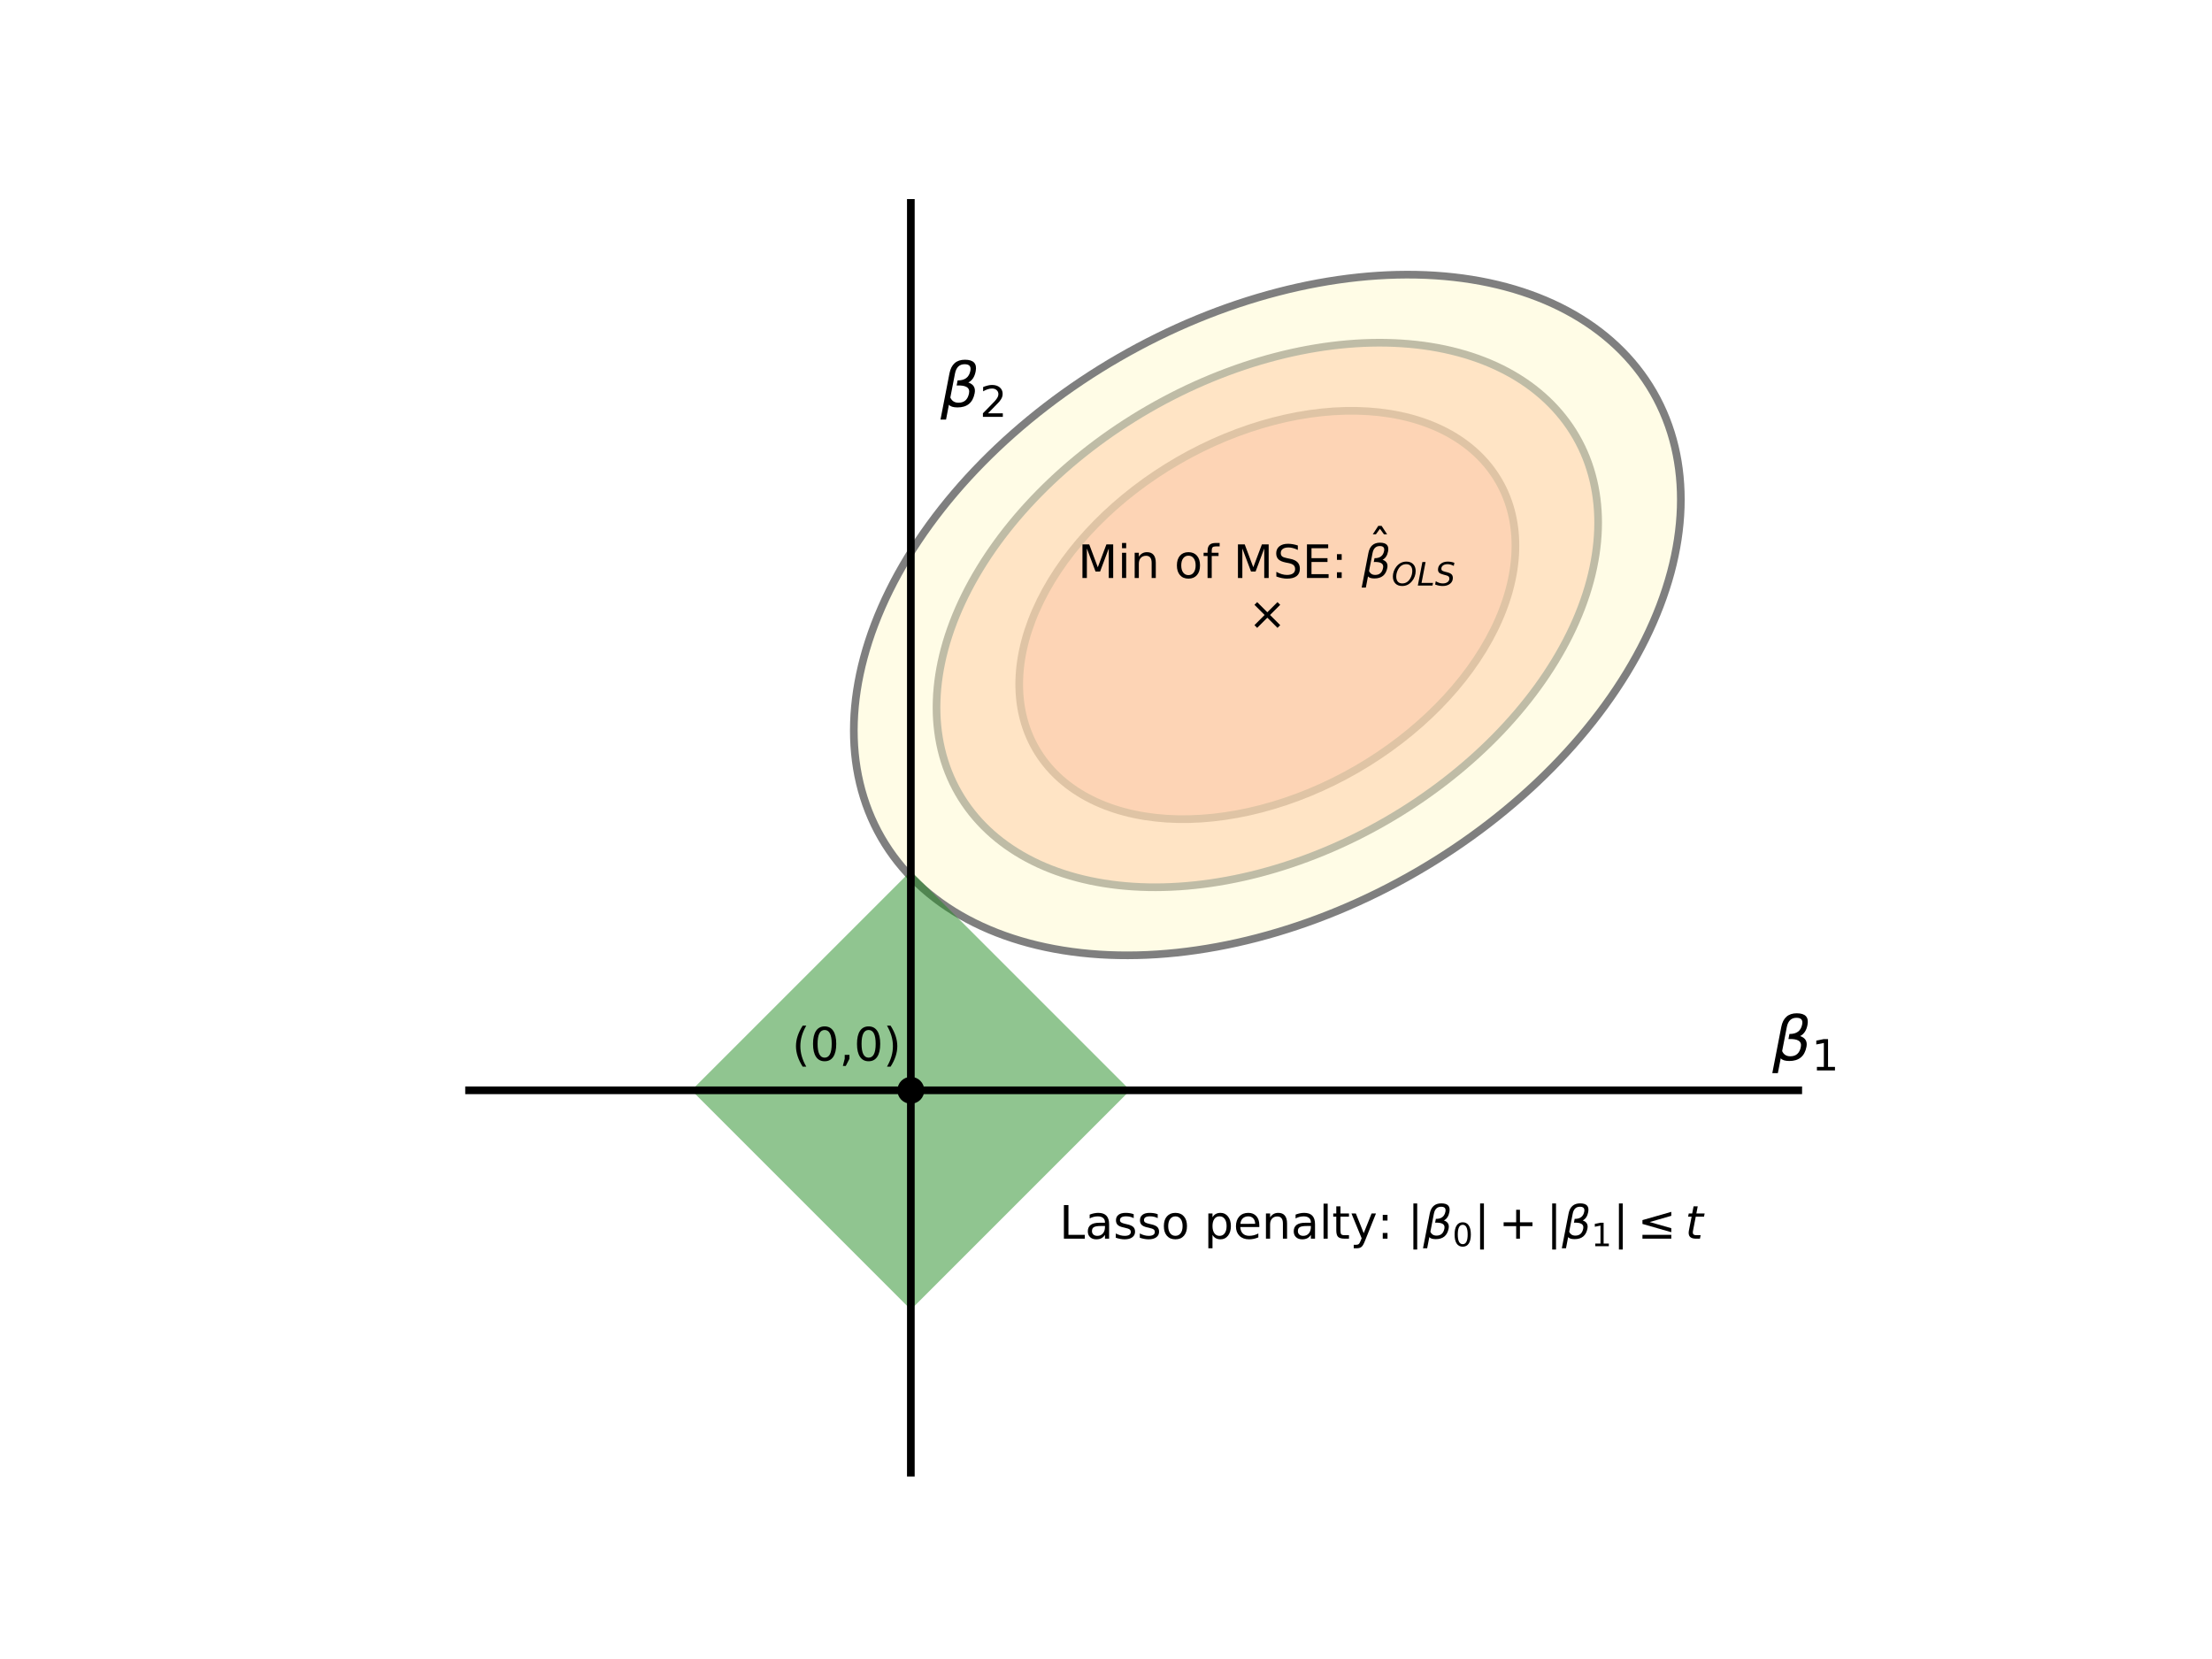
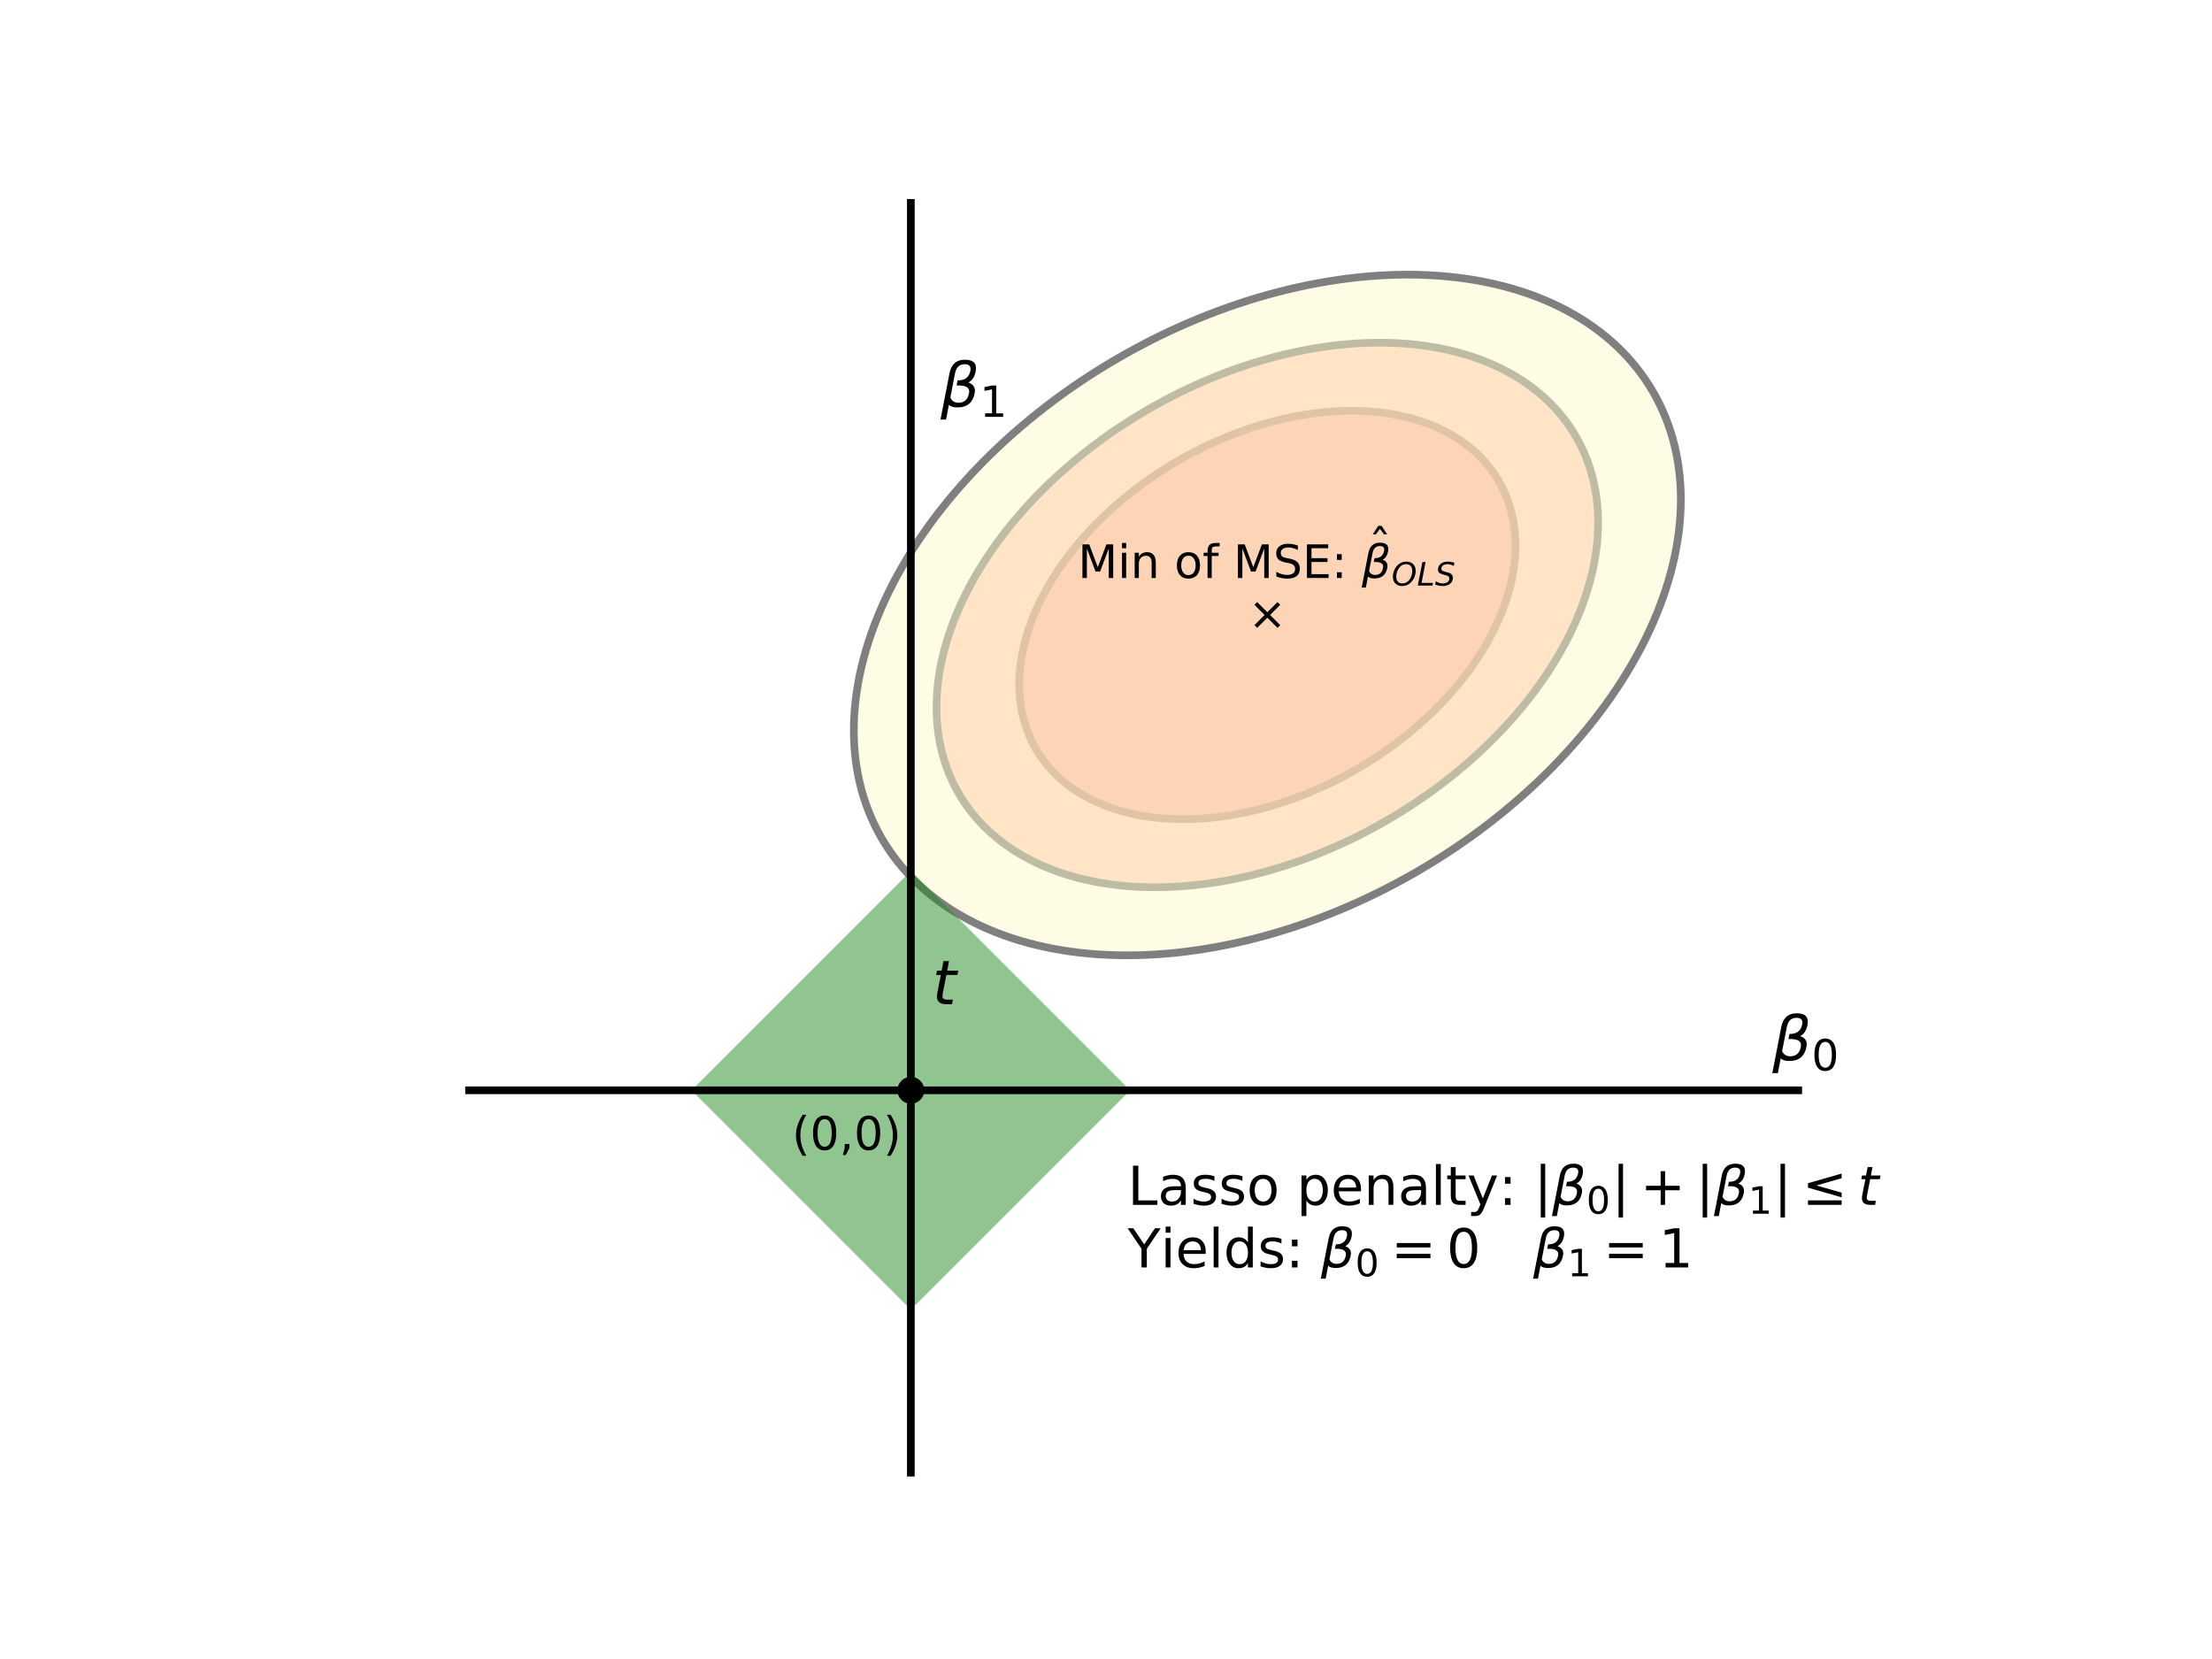
<svg xmlns="http://www.w3.org/2000/svg" xmlns:xlink="http://www.w3.org/1999/xlink" width="576pt" height="432pt" viewBox="0 0 576 432" version="1.1">
  <defs>
    <style type="text/css">*{stroke-linejoin: round; stroke-linecap: butt}</style>
  </defs>
  <g id="figure_1">
    <g id="patch_1">
      <path d="M 0 432  L 576 432  L 576 0  L 0 0  L 0 432  z " style="fill: none" />
    </g>
    <g id="axes_1">
      <g id="patch_2">
-         <path d="M 353.219 200.338  C 369.209 191.106 382.101 178.015 389.056 163.949  C 396.011 149.883 396.461 135.99 390.306 125.33  C 384.151 114.67 371.895 108.113 356.236 107.103  C 340.577 106.093 322.794 110.713 306.804 119.945  C 290.813 129.177 277.921 142.267 270.966 156.333  C 264.011 170.399 263.562 184.292 269.716 194.953  C 275.871 205.613 288.128 212.17 303.787 213.18  C 319.445 214.19 337.228 209.57 353.219 200.338  z " clip-path="url(#pff63e5388b)" style="fill: #f08080; opacity: 0.5; stroke: #000000; stroke-width: 2; stroke-linejoin: miter" />
+         <path d="M 353.219 200.338  C 369.209 191.106 382.101 178.015 389.056 163.949  C 396.011 149.883 396.461 135.99 390.306 125.33  C 384.151 114.67 371.895 108.113 356.236 107.103  C 340.577 106.093 322.794 110.713 306.804 119.945  C 290.813 129.177 277.921 142.267 270.966 156.333  C 264.011 170.399 263.562 184.292 269.716 194.953  C 275.871 205.613 288.128 212.17 303.787 213.18  C 319.445 214.19 337.228 209.57 353.219 200.338  z " clip-path="url(#p21703bc164)" style="fill: #f08080; opacity: 0.5; stroke: #000000; stroke-width: 2; stroke-linejoin: miter" />
      </g>
      <g id="patch_3">
-         <path d="M 360.954 213.737  C 382.275 201.427 399.465 183.973 408.738 165.219  C 418.011 146.464 418.61 127.94 410.404 113.727  C 402.198 99.513 385.856 90.77 364.977 89.424  C 344.099 88.077 320.388 94.237 299.068 106.546  C 277.747 118.855 260.558 136.309 251.285 155.064  C 242.011 173.819 241.412 192.343 249.618 206.556  C 257.824 220.77 274.166 229.513 295.045 230.859  C 315.923 232.206 339.634 226.046 360.954 213.737  z " clip-path="url(#pff63e5388b)" style="fill: #ffa07a; opacity: 0.5; stroke: #000000; stroke-width: 2; stroke-linejoin: miter" />
+         <path d="M 360.954 213.737  C 382.275 201.427 399.465 183.973 408.738 165.219  C 418.011 146.464 418.61 127.94 410.404 113.727  C 402.198 99.513 385.856 90.77 364.977 89.424  C 344.099 88.077 320.388 94.237 299.068 106.546  C 277.747 118.855 260.558 136.309 251.285 155.064  C 242.011 173.819 241.412 192.343 249.618 206.556  C 257.824 220.77 274.166 229.513 295.045 230.859  C 315.923 232.206 339.634 226.046 360.954 213.737  z " clip-path="url(#p21703bc164)" style="fill: #ffa07a; opacity: 0.5; stroke: #000000; stroke-width: 2; stroke-linejoin: miter" />
      </g>
      <g id="patch_4">
-         <path d="M 368.69 227.136  C 395.341 211.749 416.828 189.931 428.419 166.488  C 440.011 143.045 440.76 119.89 430.502 102.123  C 420.245 84.356 399.817 73.427 373.719 71.744  C 347.621 70.061 317.983 77.761 291.332 93.147  C 264.682 108.534 243.194 130.352 231.603 153.795  C 220.012 177.238 219.262 200.393 229.52 218.16  C 239.778 235.927 260.205 246.856 286.303 248.539  C 312.402 250.222 342.04 242.522 368.69 227.136  z " clip-path="url(#pff63e5388b)" style="fill: #fffacd; opacity: 0.5; stroke: #000000; stroke-width: 2; stroke-linejoin: miter" />
+         <path d="M 368.69 227.136  C 395.341 211.749 416.828 189.931 428.419 166.488  C 440.011 143.045 440.76 119.89 430.502 102.123  C 420.245 84.356 399.817 73.427 373.719 71.744  C 347.621 70.061 317.983 77.761 291.332 93.147  C 264.682 108.534 243.194 130.352 231.603 153.795  C 220.012 177.238 219.262 200.393 229.52 218.16  C 239.778 235.927 260.205 246.856 286.303 248.539  C 312.402 250.222 342.04 242.522 368.69 227.136  z " clip-path="url(#p21703bc164)" style="fill: #fffacd; opacity: 0.5; stroke: #000000; stroke-width: 2; stroke-linejoin: miter" />
      </g>
      <g id="patch_5">
-         <path d="M 237.181 339.612  L 292.879 283.914  L 237.181 228.217  L 181.484 283.914  z " clip-path="url(#pff63e5388b)" style="fill: #228b22; opacity: 0.5; stroke: #228b22; stroke-width: 2; stroke-linejoin: miter" />
+         <path d="M 237.181 339.612  L 292.879 283.914  L 237.181 228.217  L 181.484 283.914  z " clip-path="url(#p21703bc164)" style="fill: #228b22; opacity: 0.5; stroke: #228b22; stroke-width: 2; stroke-linejoin: miter" />
      </g>
      <g id="line2d_1">
-         <path d="M 5.107 283.914  L 507.935 283.914  " clip-path="url(#pff63e5388b)" style="fill: none; stroke: #000000; stroke-width: 2; stroke-linecap: square" />
+         <path d="M 5.107 283.914  L 507.935 283.914  " clip-path="url(#p21703bc164)" style="fill: none; stroke: #000000; stroke-width: 2; stroke-linecap: square" />
      </g>
      <g id="line2d_2">
-         <path d="M 237.181 433  L 237.181 51.84  " clip-path="url(#pff63e5388b)" style="fill: none; stroke: #000000; stroke-width: 2; stroke-linecap: square" />
+         <path d="M 237.181 433  L 237.181 51.84  " clip-path="url(#p21703bc164)" style="fill: none; stroke: #000000; stroke-width: 2; stroke-linecap: square" />
      </g>
      <g id="line2d_3">
        <defs>
-           <path id="mb1546ac459" d="M 0 3  C 0.796 3 1.559 2.684 2.121 2.121  C 2.684 1.559 3 0.796 3 0  C 3 -0.796 2.684 -1.559 2.121 -2.121  C 1.559 -2.684 0.796 -3 0 -3  C -0.796 -3 -1.559 -2.684 -2.121 -2.121  C -2.684 -1.559 -3 -0.796 -3 0  C -3 0.796 -2.684 1.559 -2.121 2.121  C -1.559 2.684 -0.796 3 0 3  z " style="stroke: #000000" />
+           <path id="m85a793b024" d="M 0 3  C 0.796 3 1.559 2.684 2.121 2.121  C 2.684 1.559 3 0.796 3 0  C 3 -0.796 2.684 -1.559 2.121 -2.121  C 1.559 -2.684 0.796 -3 0 -3  C -0.796 -3 -1.559 -2.684 -2.121 -2.121  C -2.684 -1.559 -3 -0.796 -3 0  C -3 0.796 -2.684 1.559 -2.121 2.121  C -1.559 2.684 -0.796 3 0 3  z " style="stroke: #000000" />
        </defs>
-         <g clip-path="url(#pff63e5388b)">
-           <use xlink:href="#mb1546ac459" x="237.181" y="283.914" style="stroke: #000000" />
+         <g clip-path="url(#p21703bc164)">
+           <use xlink:href="#m85a793b024" x="237.181" y="283.914" style="stroke: #000000" />
        </g>
      </g>
      <g id="line2d_4">
        <defs>
-           <path id="m9955907c18" d="M -3 3  L 3 -3  M -3 -3  L 3 3  " style="stroke: #000000" />
+           <path id="m465e8d6130" d="M -3 3  L 3 -3  M -3 -3  L 3 3  " style="stroke: #000000" />
        </defs>
-         <g clip-path="url(#pff63e5388b)">
-           <use xlink:href="#m9955907c18" x="330.011" y="160.141" style="stroke: #000000" />
+         <g clip-path="url(#p21703bc164)">
+           <use xlink:href="#m465e8d6130" x="330.011" y="160.141" style="stroke: #000000" />
        </g>
      </g>
      <g id="text_1">
        <g transform="translate(461.52 276.1786) scale(0.16 -0.16)">
          <defs>
            <path id="DejaVuSans-Oblique-3b2" d="M 872 216  L 572 -1331  L -6 -1331  L 928 3478  Q 1206 4903 2538 4903  Q 3888 4903 3659 3700  Q 3503 2844 2894 2531  Q 3713 2250 3553 1416  Q 3272 -69 1759 -66  Q 1097 -63 872 216  z M 1019 966  Q 1259 422 1875 425  Q 2775 425 2966 1406  Q 3138 2288 1675 2219  L 1778 2750  Q 2909 2731 3106 3750  Q 3241 4438 2509 4434  Q 1691 4434 1503 3459  L 1019 966  z " transform="scale(0.015625)" />
+             <path id="DejaVuSans-30" d="M 2034 4250  Q 1547 4250 1301 3770  Q 1056 3291 1056 2328  Q 1056 1369 1301 889  Q 1547 409 2034 409  Q 2525 409 2770 889  Q 3016 1369 3016 2328  Q 3016 3291 2770 3770  Q 2525 4250 2034 4250  z M 2034 4750  Q 2819 4750 3233 4129  Q 3647 3509 3647 2328  Q 3647 1150 3233 529  Q 2819 -91 2034 -91  Q 1250 -91 836 529  Q 422 1150 422 2328  Q 422 3509 836 4129  Q 1250 4750 2034 4750  z " transform="scale(0.015625)" />
+           </defs>
+           <use xlink:href="#DejaVuSans-Oblique-3b2" transform="translate(0 0.390625)" />
+           <use xlink:href="#DejaVuSans-30" transform="translate(63.81836 -16.01562) scale(0.7)" />
+         </g>
+       </g>
+       <g id="text_2">
+         <g transform="translate(244.9172 105.9907) scale(0.16 -0.16)">
+           <defs>
            <path id="DejaVuSans-31" d="M 794 531  L 1825 531  L 1825 4091  L 703 3866  L 703 4441  L 1819 4666  L 2450 4666  L 2450 531  L 3481 531  L 3481 0  L 794 0  L 794 531  z " transform="scale(0.015625)" />
          </defs>
          <use xlink:href="#DejaVuSans-Oblique-3b2" transform="translate(0 0.390625)" />
          <use xlink:href="#DejaVuSans-31" transform="translate(63.81836 -16.01562) scale(0.7)" />
-         </g>
-       </g>
-       <g id="text_2">
-         <g transform="translate(244.9172 105.9907) scale(0.16 -0.16)">
-           <defs>
-             <path id="DejaVuSans-32" d="M 1228 531  L 3431 531  L 3431 0  L 469 0  L 469 531  Q 828 903 1448 1529  Q 2069 2156 2228 2338  Q 2531 2678 2651 2914  Q 2772 3150 2772 3378  Q 2772 3750 2511 3984  Q 2250 4219 1831 4219  Q 1534 4219 1204 4116  Q 875 4013 500 3803  L 500 4441  Q 881 4594 1212 4672  Q 1544 4750 1819 4750  Q 2544 4750 2975 4387  Q 3406 4025 3406 3419  Q 3406 3131 3298 2873  Q 3191 2616 2906 2266  Q 2828 2175 2409 1742  Q 1991 1309 1228 531  z " transform="scale(0.015625)" />
-           </defs>
-           <use xlink:href="#DejaVuSans-Oblique-3b2" transform="translate(0 0.390625)" />
-           <use xlink:href="#DejaVuSans-32" transform="translate(63.81836 -16.01562) scale(0.7)" />
        </g>
      </g>
      <g id="text_3">
        <g transform="translate(280.6912 150.614) scale(0.12 -0.12)">
          <defs>
            <path id="DejaVuSans-4d" d="M 628 4666  L 1569 4666  L 2759 1491  L 3956 4666  L 4897 4666  L 4897 0  L 4281 0  L 4281 4097  L 3078 897  L 2444 897  L 1241 4097  L 1241 0  L 628 0  L 628 4666  z " transform="scale(0.015625)" />
            <path id="DejaVuSans-69" d="M 603 3500  L 1178 3500  L 1178 0  L 603 0  L 603 3500  z M 603 4863  L 1178 4863  L 1178 4134  L 603 4134  L 603 4863  z " transform="scale(0.015625)" />
            <path id="DejaVuSans-6e" d="M 3513 2113  L 3513 0  L 2938 0  L 2938 2094  Q 2938 2591 2744 2837  Q 2550 3084 2163 3084  Q 1697 3084 1428 2787  Q 1159 2491 1159 1978  L 1159 0  L 581 0  L 581 3500  L 1159 3500  L 1159 2956  Q 1366 3272 1645 3428  Q 1925 3584 2291 3584  Q 2894 3584 3203 3211  Q 3513 2838 3513 2113  z " transform="scale(0.015625)" />
            <path id="DejaVuSans-20" transform="scale(0.015625)" />
            <path id="DejaVuSans-6f" d="M 1959 3097  Q 1497 3097 1228 2736  Q 959 2375 959 1747  Q 959 1119 1226 758  Q 1494 397 1959 397  Q 2419 397 2687 759  Q 2956 1122 2956 1747  Q 2956 2369 2687 2733  Q 2419 3097 1959 3097  z M 1959 3584  Q 2709 3584 3137 3096  Q 3566 2609 3566 1747  Q 3566 888 3137 398  Q 2709 -91 1959 -91  Q 1206 -91 779 398  Q 353 888 353 1747  Q 353 2609 779 3096  Q 1206 3584 1959 3584  z " transform="scale(0.015625)" />
            <path id="DejaVuSans-66" d="M 2375 4863  L 2375 4384  L 1825 4384  Q 1516 4384 1395 4259  Q 1275 4134 1275 3809  L 1275 3500  L 2222 3500  L 2222 3053  L 1275 3053  L 1275 0  L 697 0  L 697 3053  L 147 3053  L 147 3500  L 697 3500  L 697 3744  Q 697 4328 969 4595  Q 1241 4863 1831 4863  L 2375 4863  z " transform="scale(0.015625)" />
            <path id="DejaVuSans-53" d="M 3425 4513  L 3425 3897  Q 3066 4069 2747 4153  Q 2428 4238 2131 4238  Q 1616 4238 1336 4038  Q 1056 3838 1056 3469  Q 1056 3159 1242 3001  Q 1428 2844 1947 2747  L 2328 2669  Q 3034 2534 3370 2195  Q 3706 1856 3706 1288  Q 3706 609 3251 259  Q 2797 -91 1919 -91  Q 1588 -91 1214 -16  Q 841 59 441 206  L 441 856  Q 825 641 1194 531  Q 1563 422 1919 422  Q 2459 422 2753 634  Q 3047 847 3047 1241  Q 3047 1584 2836 1778  Q 2625 1972 2144 2069  L 1759 2144  Q 1053 2284 737 2584  Q 422 2884 422 3419  Q 422 4038 858 4394  Q 1294 4750 2059 4750  Q 2388 4750 2728 4690  Q 3069 4631 3425 4513  z " transform="scale(0.015625)" />
            <path id="DejaVuSans-45" d="M 628 4666  L 3578 4666  L 3578 4134  L 1259 4134  L 1259 2753  L 3481 2753  L 3481 2222  L 1259 2222  L 1259 531  L 3634 531  L 3634 0  L 628 0  L 628 4666  z " transform="scale(0.015625)" />
            <path id="DejaVuSans-3a" d="M 750 794  L 1409 794  L 1409 0  L 750 0  L 750 794  z M 750 3309  L 1409 3309  L 1409 2516  L 750 2516  L 750 3309  z " transform="scale(0.015625)" />
            <path id="DejaVuSans-302" d="M -1831 5119  L -1369 5119  L -603 3944  L -1038 3944  L -1600 4709  L -2163 3944  L -2597 3944  L -1831 5119  z M -1600 3584  L -1600 3584  z " transform="scale(0.015625)" />
            <path id="DejaVuSans-Oblique-4f" d="M 2919 4238  Q 2400 4238 2003 3986  Q 1606 3734 1313 3219  Q 1125 2891 1026 2522  Q 928 2153 928 1778  Q 928 1128 1239 775  Q 1550 422 2119 422  Q 2631 422 3032 676  Q 3434 931 3719 1434  Q 3909 1772 4009 2142  Q 4109 2513 4109 2881  Q 4109 3528 3796 3883  Q 3484 4238 2919 4238  z M 2100 -91  Q 1241 -91 748 418  Q 256 928 256 1813  Q 256 2319 448 2847  Q 641 3375 978 3788  Q 1375 4272 1862 4511  Q 2350 4750 2938 4750  Q 3794 4750 4287 4245  Q 4781 3741 4781 2869  Q 4781 2331 4593 1812  Q 4406 1294 4056 872  Q 3656 384 3173 146  Q 2691 -91 2100 -91  z " transform="scale(0.015625)" />
            <path id="DejaVuSans-Oblique-4c" d="M 1075 4666  L 1709 4666  L 909 525  L 3181 525  L 3078 0  L 172 0  L 1075 4666  z " transform="scale(0.015625)" />
            <path id="DejaVuSans-Oblique-53" d="M 3859 4513  L 3738 3897  Q 3422 4066 3111 4152  Q 2800 4238 2509 4238  Q 1944 4238 1609 3991  Q 1275 3744 1275 3334  Q 1275 3109 1398 2989  Q 1522 2869 2034 2731  L 2413 2638  Q 3053 2472 3303 2217  Q 3553 1963 3553 1503  Q 3553 797 2998 353  Q 2444 -91 1538 -91  Q 1166 -91 791 -17  Q 416 56 38 206  L 166 856  Q 513 641 861 531  Q 1209 422 1556 422  Q 2147 422 2503 684  Q 2859 947 2859 1369  Q 2859 1650 2717 1795  Q 2575 1941 2106 2059  L 1728 2156  Q 1081 2325 845 2545  Q 609 2766 609 3163  Q 609 3859 1145 4304  Q 1681 4750 2541 4750  Q 2875 4750 3203 4690  Q 3531 4631 3859 4513  z " transform="scale(0.015625)" />
          </defs>
          <use xlink:href="#DejaVuSans-4d" transform="translate(0 0.90625)" />
          <use xlink:href="#DejaVuSans-69" transform="translate(86.2793 0.90625)" />
          <use xlink:href="#DejaVuSans-6e" transform="translate(114.0625 0.90625)" />
          <use xlink:href="#DejaVuSans-20" transform="translate(177.4414 0.90625)" />
          <use xlink:href="#DejaVuSans-6f" transform="translate(209.2285 0.90625)" />
          <use xlink:href="#DejaVuSans-66" transform="translate(270.4102 0.90625)" />
          <use xlink:href="#DejaVuSans-20" transform="translate(305.6152 0.90625)" />
          <use xlink:href="#DejaVuSans-4d" transform="translate(337.4023 0.90625)" />
          <use xlink:href="#DejaVuSans-53" transform="translate(423.6816 0.90625)" />
          <use xlink:href="#DejaVuSans-45" transform="translate(487.1582 0.90625)" />
          <use xlink:href="#DejaVuSans-3a" transform="translate(550.3418 0.90625)" />
          <use xlink:href="#DejaVuSans-20" transform="translate(584.0332 0.90625)" />
          <use xlink:href="#DejaVuSans-302" transform="translate(680.353 34.01562)" />
          <use xlink:href="#DejaVuSans-Oblique-3b2" transform="translate(615.8203 0.90625)" />
          <use xlink:href="#DejaVuSans-Oblique-4f" transform="translate(680.5957 -15.5) scale(0.7)" />
          <use xlink:href="#DejaVuSans-Oblique-4c" transform="translate(735.6934 -15.5) scale(0.7)" />
          <use xlink:href="#DejaVuSans-Oblique-53" transform="translate(774.6924 -15.5) scale(0.7)" />
        </g>
      </g>
      <g id="text_4">
-         <g transform="translate(206.2381 276.1786) scale(0.12 -0.12)">
+         <g transform="translate(206.2381 299.386) scale(0.12 -0.12)">
          <defs>
            <path id="DejaVuSans-28" d="M 1984 4856  Q 1566 4138 1362 3434  Q 1159 2731 1159 2009  Q 1159 1288 1364 580  Q 1569 -128 1984 -844  L 1484 -844  Q 1016 -109 783 600  Q 550 1309 550 2009  Q 550 2706 781 3412  Q 1013 4119 1484 4856  L 1984 4856  z " transform="scale(0.015625)" />
-             <path id="DejaVuSans-30" d="M 2034 4250  Q 1547 4250 1301 3770  Q 1056 3291 1056 2328  Q 1056 1369 1301 889  Q 1547 409 2034 409  Q 2525 409 2770 889  Q 3016 1369 3016 2328  Q 3016 3291 2770 3770  Q 2525 4250 2034 4250  z M 2034 4750  Q 2819 4750 3233 4129  Q 3647 3509 3647 2328  Q 3647 1150 3233 529  Q 2819 -91 2034 -91  Q 1250 -91 836 529  Q 422 1150 422 2328  Q 422 3509 836 4129  Q 1250 4750 2034 4750  z " transform="scale(0.015625)" />
            <path id="DejaVuSans-2c" d="M 750 794  L 1409 794  L 1409 256  L 897 -744  L 494 -744  L 750 256  L 750 794  z " transform="scale(0.015625)" />
            <path id="DejaVuSans-29" d="M 513 4856  L 1013 4856  Q 1481 4119 1714 3412  Q 1947 2706 1947 2009  Q 1947 1309 1714 600  Q 1481 -109 1013 -844  L 513 -844  Q 928 -128 1133 580  Q 1338 1288 1338 2009  Q 1338 2731 1133 3434  Q 928 4138 513 4856  z " transform="scale(0.015625)" />
          </defs>
          <use xlink:href="#DejaVuSans-28" />
-           <use xlink:href="#DejaVuSans-30" x="39.014" />
-           <use xlink:href="#DejaVuSans-2c" x="102.637" />
-           <use xlink:href="#DejaVuSans-30" x="134.424" />
-           <use xlink:href="#DejaVuSans-29" x="198.047" />
+           <use xlink:href="#DejaVuSans-30" transform="translate(39.01367 0)" />
+           <use xlink:href="#DejaVuSans-2c" transform="translate(102.6367 0)" />
+           <use xlink:href="#DejaVuSans-30" transform="translate(134.4238 0)" />
+           <use xlink:href="#DejaVuSans-29" transform="translate(198.0469 0)" />
        </g>
      </g>
      <g id="text_5">
-         <g transform="translate(275.8605 322.5935) scale(0.12 -0.12)">
+         <g transform="translate(242.7512 261.6353) scale(0.16 -0.16)">
+           <defs>
+             <path id="DejaVuSans-Oblique-74" d="M 2706 3500  L 2619 3053  L 1472 3053  L 1100 1153  Q 1081 1047 1072 975  Q 1063 903 1063 863  Q 1063 663 1183 572  Q 1303 481 1569 481  L 2150 481  L 2053 0  L 1503 0  Q 991 0 739 200  Q 488 400 488 806  Q 488 878 497 964  Q 506 1050 525 1153  L 897 3053  L 409 3053  L 500 3500  L 978 3500  L 1172 4494  L 1747 4494  L 1556 3500  L 2706 3500  z " transform="scale(0.015625)" />
+           </defs>
+           <use xlink:href="#DejaVuSans-Oblique-74" transform="translate(0 0.78125)" />
+         </g>
+       </g>
+       <g id="text_6">
+         <g transform="translate(275.8605 297.952) scale(0.14 -0.14)" />
+         <g transform="translate(275.8605 313.7996) scale(0.14 -0.14)">
          <defs>
            <path id="DejaVuSans-4c" d="M 628 4666  L 1259 4666  L 1259 531  L 3531 531  L 3531 0  L 628 0  L 628 4666  z " transform="scale(0.015625)" />
            <path id="DejaVuSans-61" d="M 2194 1759  Q 1497 1759 1228 1600  Q 959 1441 959 1056  Q 959 750 1161 570  Q 1363 391 1709 391  Q 2188 391 2477 730  Q 2766 1069 2766 1631  L 2766 1759  L 2194 1759  z M 3341 1997  L 3341 0  L 2766 0  L 2766 531  Q 2569 213 2275 61  Q 1981 -91 1556 -91  Q 1019 -91 701 211  Q 384 513 384 1019  Q 384 1609 779 1909  Q 1175 2209 1959 2209  L 2766 2209  L 2766 2266  Q 2766 2663 2505 2880  Q 2244 3097 1772 3097  Q 1472 3097 1187 3025  Q 903 2953 641 2809  L 641 3341  Q 956 3463 1253 3523  Q 1550 3584 1831 3584  Q 2591 3584 2966 3190  Q 3341 2797 3341 1997  z " transform="scale(0.015625)" />
            <path id="DejaVuSans-73" d="M 2834 3397  L 2834 2853  Q 2591 2978 2328 3040  Q 2066 3103 1784 3103  Q 1356 3103 1142 2972  Q 928 2841 928 2578  Q 928 2378 1081 2264  Q 1234 2150 1697 2047  L 1894 2003  Q 2506 1872 2764 1633  Q 3022 1394 3022 966  Q 3022 478 2636 193  Q 2250 -91 1575 -91  Q 1294 -91 989 -36  Q 684 19 347 128  L 347 722  Q 666 556 975 473  Q 1284 391 1588 391  Q 1994 391 2212 530  Q 2431 669 2431 922  Q 2431 1156 2273 1281  Q 2116 1406 1581 1522  L 1381 1569  Q 847 1681 609 1914  Q 372 2147 372 2553  Q 372 3047 722 3315  Q 1072 3584 1716 3584  Q 2034 3584 2315 3537  Q 2597 3491 2834 3397  z " transform="scale(0.015625)" />
            <path id="DejaVuSans-70" d="M 1159 525  L 1159 -1331  L 581 -1331  L 581 3500  L 1159 3500  L 1159 2969  Q 1341 3281 1617 3432  Q 1894 3584 2278 3584  Q 2916 3584 3314 3078  Q 3713 2572 3713 1747  Q 3713 922 3314 415  Q 2916 -91 2278 -91  Q 1894 -91 1617 61  Q 1341 213 1159 525  z M 3116 1747  Q 3116 2381 2855 2742  Q 2594 3103 2138 3103  Q 1681 3103 1420 2742  Q 1159 2381 1159 1747  Q 1159 1113 1420 752  Q 1681 391 2138 391  Q 2594 391 2855 752  Q 3116 1113 3116 1747  z " transform="scale(0.015625)" />
            <path id="DejaVuSans-65" d="M 3597 1894  L 3597 1613  L 953 1613  Q 991 1019 1311 708  Q 1631 397 2203 397  Q 2534 397 2845 478  Q 3156 559 3463 722  L 3463 178  Q 3153 47 2828 -22  Q 2503 -91 2169 -91  Q 1331 -91 842 396  Q 353 884 353 1716  Q 353 2575 817 3079  Q 1281 3584 2069 3584  Q 2775 3584 3186 3129  Q 3597 2675 3597 1894  z M 3022 2063  Q 3016 2534 2758 2815  Q 2500 3097 2075 3097  Q 1594 3097 1305 2825  Q 1016 2553 972 2059  L 3022 2063  z " transform="scale(0.015625)" />
            <path id="DejaVuSans-6c" d="M 603 4863  L 1178 4863  L 1178 0  L 603 0  L 603 4863  z " transform="scale(0.015625)" />
            <path id="DejaVuSans-74" d="M 1172 4494  L 1172 3500  L 2356 3500  L 2356 3053  L 1172 3053  L 1172 1153  Q 1172 725 1289 603  Q 1406 481 1766 481  L 2356 481  L 2356 0  L 1766 0  Q 1100 0 847 248  Q 594 497 594 1153  L 594 3053  L 172 3053  L 172 3500  L 594 3500  L 594 4494  L 1172 4494  z " transform="scale(0.015625)" />
            <path id="DejaVuSans-79" d="M 2059 -325  Q 1816 -950 1584 -1140  Q 1353 -1331 966 -1331  L 506 -1331  L 506 -850  L 844 -850  Q 1081 -850 1212 -737  Q 1344 -625 1503 -206  L 1606 56  L 191 3500  L 800 3500  L 1894 763  L 2988 3500  L 3597 3500  L 2059 -325  z " transform="scale(0.015625)" />
            <path id="DejaVuSans-7c" d="M 1344 4891  L 1344 -1509  L 813 -1509  L 813 4891  L 1344 4891  z " transform="scale(0.015625)" />
            <path id="DejaVuSans-2b" d="M 2944 4013  L 2944 2272  L 4684 2272  L 4684 1741  L 2944 1741  L 2944 0  L 2419 0  L 2419 1741  L 678 1741  L 678 2272  L 2419 2272  L 2419 4013  L 2944 4013  z " transform="scale(0.015625)" />
            <path id="DejaVuSans-2264" d="M 4684 3175  L 1684 2309  L 4684 1453  L 4684 897  L 678 2047  L 678 2578  L 4684 3725  L 4684 3175  z M 678 531  L 4684 531  L 4684 0  L 678 0  L 678 531  z " transform="scale(0.015625)" />
-             <path id="DejaVuSans-Oblique-74" d="M 2706 3500  L 2619 3053  L 1472 3053  L 1100 1153  Q 1081 1047 1072 975  Q 1063 903 1063 863  Q 1063 663 1183 572  Q 1303 481 1569 481  L 2150 481  L 2053 0  L 1503 0  Q 991 0 739 200  Q 488 400 488 806  Q 488 878 497 964  Q 506 1050 525 1153  L 897 3053  L 409 3053  L 500 3500  L 978 3500  L 1172 4494  L 1747 4494  L 1556 3500  L 2706 3500  z " transform="scale(0.015625)" />
-           </defs>
-           <use xlink:href="#DejaVuSans-4c" transform="translate(0 0.390625)" />
-           <use xlink:href="#DejaVuSans-61" transform="translate(55.71289 0.390625)" />
-           <use xlink:href="#DejaVuSans-73" transform="translate(116.9922 0.390625)" />
-           <use xlink:href="#DejaVuSans-73" transform="translate(169.0918 0.390625)" />
-           <use xlink:href="#DejaVuSans-6f" transform="translate(221.1914 0.390625)" />
-           <use xlink:href="#DejaVuSans-20" transform="translate(282.373 0.390625)" />
-           <use xlink:href="#DejaVuSans-70" transform="translate(314.1602 0.390625)" />
-           <use xlink:href="#DejaVuSans-65" transform="translate(377.6367 0.390625)" />
-           <use xlink:href="#DejaVuSans-6e" transform="translate(439.1602 0.390625)" />
-           <use xlink:href="#DejaVuSans-61" transform="translate(502.5391 0.390625)" />
-           <use xlink:href="#DejaVuSans-6c" transform="translate(563.8184 0.390625)" />
-           <use xlink:href="#DejaVuSans-74" transform="translate(591.6016 0.390625)" />
-           <use xlink:href="#DejaVuSans-79" transform="translate(630.8105 0.390625)" />
-           <use xlink:href="#DejaVuSans-3a" transform="translate(689.9902 0.390625)" />
-           <use xlink:href="#DejaVuSans-20" transform="translate(723.6816 0.390625)" />
-           <use xlink:href="#DejaVuSans-7c" transform="translate(755.4688 0.390625)" />
-           <use xlink:href="#DejaVuSans-Oblique-3b2" transform="translate(789.1602 0.390625)" />
-           <use xlink:href="#DejaVuSans-30" transform="translate(852.9785 -16.01562) scale(0.7)" />
-           <use xlink:href="#DejaVuSans-7c" transform="translate(900.249 0.390625)" />
-           <use xlink:href="#DejaVuSans-2b" transform="translate(953.4229 0.390625)" />
-           <use xlink:href="#DejaVuSans-7c" transform="translate(1056.694 0.390625)" />
-           <use xlink:href="#DejaVuSans-Oblique-3b2" transform="translate(1090.386 0.390625)" />
-           <use xlink:href="#DejaVuSans-31" transform="translate(1154.204 -16.01562) scale(0.7)" />
-           <use xlink:href="#DejaVuSans-7c" transform="translate(1201.475 0.390625)" />
-           <use xlink:href="#DejaVuSans-2264" transform="translate(1254.648 0.390625)" />
-           <use xlink:href="#DejaVuSans-Oblique-74" transform="translate(1357.92 0.390625)" />
+           </defs>
+           <use xlink:href="#DejaVuSans-20" transform="translate(0 0.390625)" />
+           <use xlink:href="#DejaVuSans-20" transform="translate(31.78711 0.390625)" />
+           <use xlink:href="#DejaVuSans-20" transform="translate(63.57422 0.390625)" />
+           <use xlink:href="#DejaVuSans-20" transform="translate(95.36133 0.390625)" />
+           <use xlink:href="#DejaVuSans-4c" transform="translate(127.1484 0.390625)" />
+           <use xlink:href="#DejaVuSans-61" transform="translate(182.8613 0.390625)" />
+           <use xlink:href="#DejaVuSans-73" transform="translate(244.1406 0.390625)" />
+           <use xlink:href="#DejaVuSans-73" transform="translate(296.2402 0.390625)" />
+           <use xlink:href="#DejaVuSans-6f" transform="translate(348.3398 0.390625)" />
+           <use xlink:href="#DejaVuSans-20" transform="translate(409.5215 0.390625)" />
+           <use xlink:href="#DejaVuSans-70" transform="translate(441.3086 0.390625)" />
+           <use xlink:href="#DejaVuSans-65" transform="translate(504.7852 0.390625)" />
+           <use xlink:href="#DejaVuSans-6e" transform="translate(566.3086 0.390625)" />
+           <use xlink:href="#DejaVuSans-61" transform="translate(629.6875 0.390625)" />
+           <use xlink:href="#DejaVuSans-6c" transform="translate(690.9668 0.390625)" />
+           <use xlink:href="#DejaVuSans-74" transform="translate(718.75 0.390625)" />
+           <use xlink:href="#DejaVuSans-79" transform="translate(757.959 0.390625)" />
+           <use xlink:href="#DejaVuSans-3a" transform="translate(817.1387 0.390625)" />
+           <use xlink:href="#DejaVuSans-20" transform="translate(850.8301 0.390625)" />
+           <use xlink:href="#DejaVuSans-7c" transform="translate(882.6172 0.390625)" />
+           <use xlink:href="#DejaVuSans-Oblique-3b2" transform="translate(916.3086 0.390625)" />
+           <use xlink:href="#DejaVuSans-30" transform="translate(980.127 -16.01562) scale(0.7)" />
+           <use xlink:href="#DejaVuSans-7c" transform="translate(1027.397 0.390625)" />
+           <use xlink:href="#DejaVuSans-2b" transform="translate(1080.571 0.390625)" />
+           <use xlink:href="#DejaVuSans-7c" transform="translate(1183.843 0.390625)" />
+           <use xlink:href="#DejaVuSans-Oblique-3b2" transform="translate(1217.534 0.390625)" />
+           <use xlink:href="#DejaVuSans-31" transform="translate(1281.353 -16.01562) scale(0.7)" />
+           <use xlink:href="#DejaVuSans-7c" transform="translate(1328.623 0.390625)" />
+           <use xlink:href="#DejaVuSans-2264" transform="translate(1381.797 0.390625)" />
+           <use xlink:href="#DejaVuSans-Oblique-74" transform="translate(1485.068 0.390625)" />
+         </g>
+         <g transform="translate(275.8605 330.0956) scale(0.14 -0.14)">
+           <defs>
+             <path id="DejaVuSans-59" d="M -13 4666  L 666 4666  L 1959 2747  L 3244 4666  L 3922 4666  L 2272 2222  L 2272 0  L 1638 0  L 1638 2222  L -13 4666  z " transform="scale(0.015625)" />
+             <path id="DejaVuSans-64" d="M 2906 2969  L 2906 4863  L 3481 4863  L 3481 0  L 2906 0  L 2906 525  Q 2725 213 2448 61  Q 2172 -91 1784 -91  Q 1150 -91 751 415  Q 353 922 353 1747  Q 353 2572 751 3078  Q 1150 3584 1784 3584  Q 2172 3584 2448 3432  Q 2725 3281 2906 2969  z M 947 1747  Q 947 1113 1208 752  Q 1469 391 1925 391  Q 2381 391 2643 752  Q 2906 1113 2906 1747  Q 2906 2381 2643 2742  Q 2381 3103 1925 3103  Q 1469 3103 1208 2742  Q 947 2381 947 1747  z " transform="scale(0.015625)" />
+             <path id="DejaVuSans-3d" d="M 678 2906  L 4684 2906  L 4684 2381  L 678 2381  L 678 2906  z M 678 1631  L 4684 1631  L 4684 1100  L 678 1100  L 678 1631  z " transform="scale(0.015625)" />
+           </defs>
+           <use xlink:href="#DejaVuSans-20" transform="translate(0 0.390625)" />
+           <use xlink:href="#DejaVuSans-20" transform="translate(31.78711 0.390625)" />
+           <use xlink:href="#DejaVuSans-20" transform="translate(63.57422 0.390625)" />
+           <use xlink:href="#DejaVuSans-20" transform="translate(95.36133 0.390625)" />
+           <use xlink:href="#DejaVuSans-59" transform="translate(127.1484 0.390625)" />
+           <use xlink:href="#DejaVuSans-69" transform="translate(188.2324 0.390625)" />
+           <use xlink:href="#DejaVuSans-65" transform="translate(216.0156 0.390625)" />
+           <use xlink:href="#DejaVuSans-6c" transform="translate(277.5391 0.390625)" />
+           <use xlink:href="#DejaVuSans-64" transform="translate(305.3223 0.390625)" />
+           <use xlink:href="#DejaVuSans-73" transform="translate(368.7988 0.390625)" />
+           <use xlink:href="#DejaVuSans-3a" transform="translate(420.8984 0.390625)" />
+           <use xlink:href="#DejaVuSans-20" transform="translate(454.5898 0.390625)" />
+           <use xlink:href="#DejaVuSans-Oblique-3b2" transform="translate(486.377 0.390625)" />
+           <use xlink:href="#DejaVuSans-30" transform="translate(550.1953 -16.01562) scale(0.7)" />
+           <use xlink:href="#DejaVuSans-3d" transform="translate(616.9482 0.390625)" />
+           <use xlink:href="#DejaVuSans-30" transform="translate(720.2197 0.390625)" />
+           <use xlink:href="#DejaVuSans-Oblique-3b2" transform="translate(881.2549 0.390625)" />
+           <use xlink:href="#DejaVuSans-31" transform="translate(945.0732 -16.01562) scale(0.7)" />
+           <use xlink:href="#DejaVuSans-3d" transform="translate(1011.826 0.390625)" />
+           <use xlink:href="#DejaVuSans-31" transform="translate(1115.098 0.390625)" />
+         </g>
+         <g transform="translate(275.8605 345.8009) scale(0.14 -0.14)">
+           <use xlink:href="#DejaVuSans-20" />
+           <use xlink:href="#DejaVuSans-20" transform="translate(31.78711 0)" />
+           <use xlink:href="#DejaVuSans-20" transform="translate(63.57422 0)" />
+           <use xlink:href="#DejaVuSans-20" transform="translate(95.36133 0)" />
        </g>
      </g>
    </g>
  </g>
  <defs>
-     <clipPath id="pff63e5388b">
+     <clipPath id="p21703bc164">
      <rect x="121.144" y="51.84" width="348.112" height="332.64" />
    </clipPath>
  </defs>
</svg>
